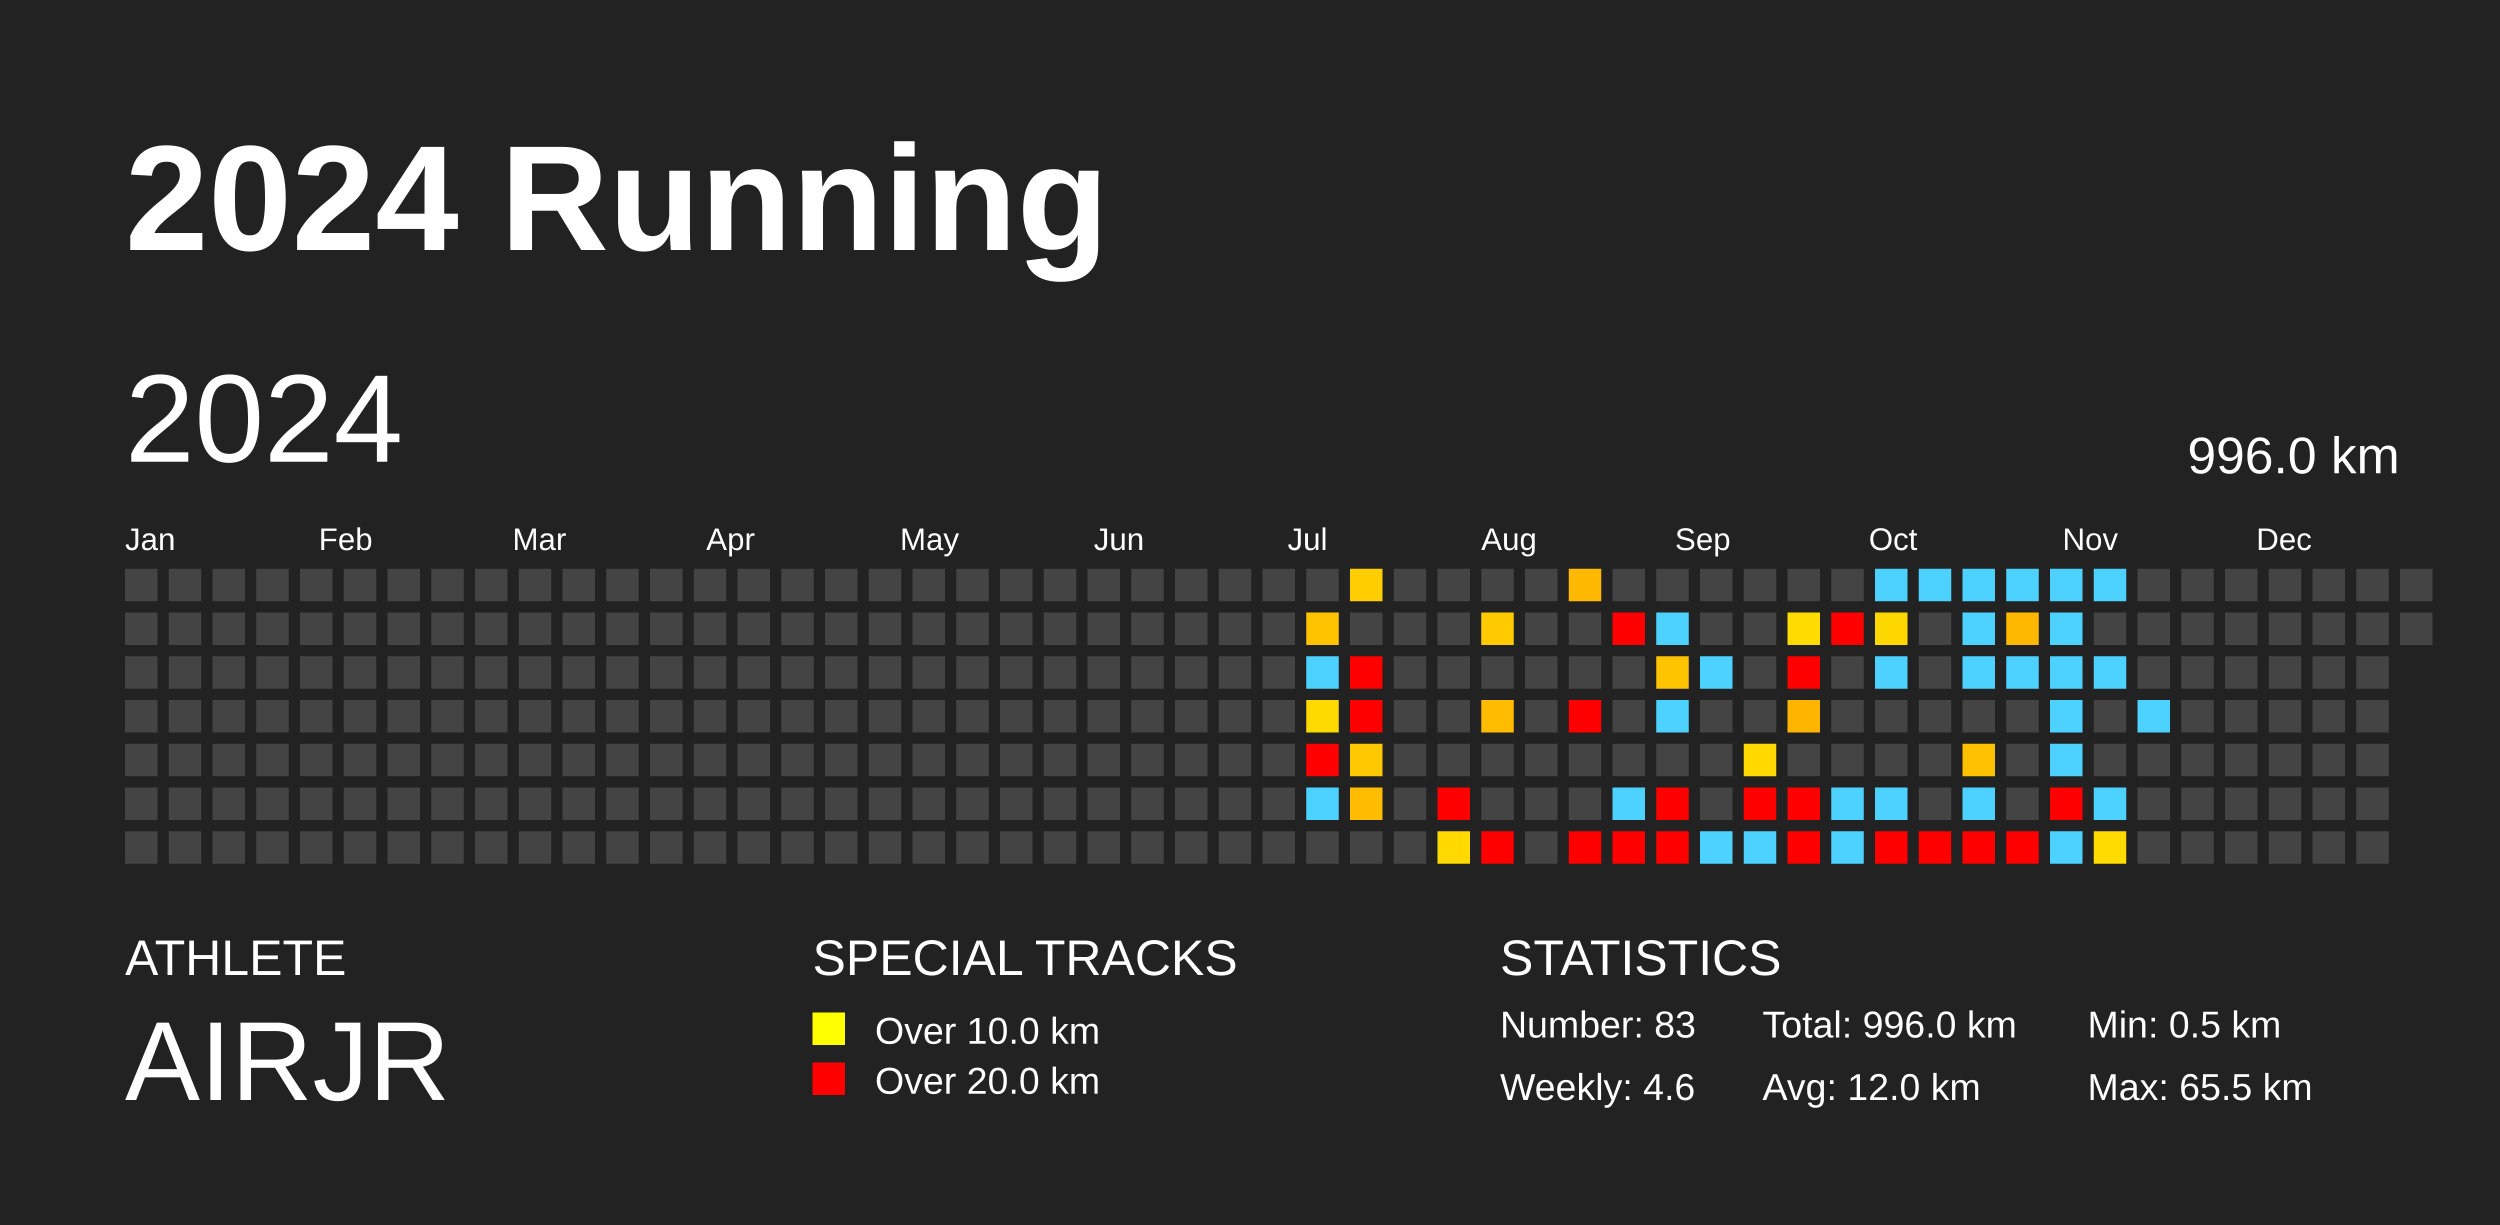
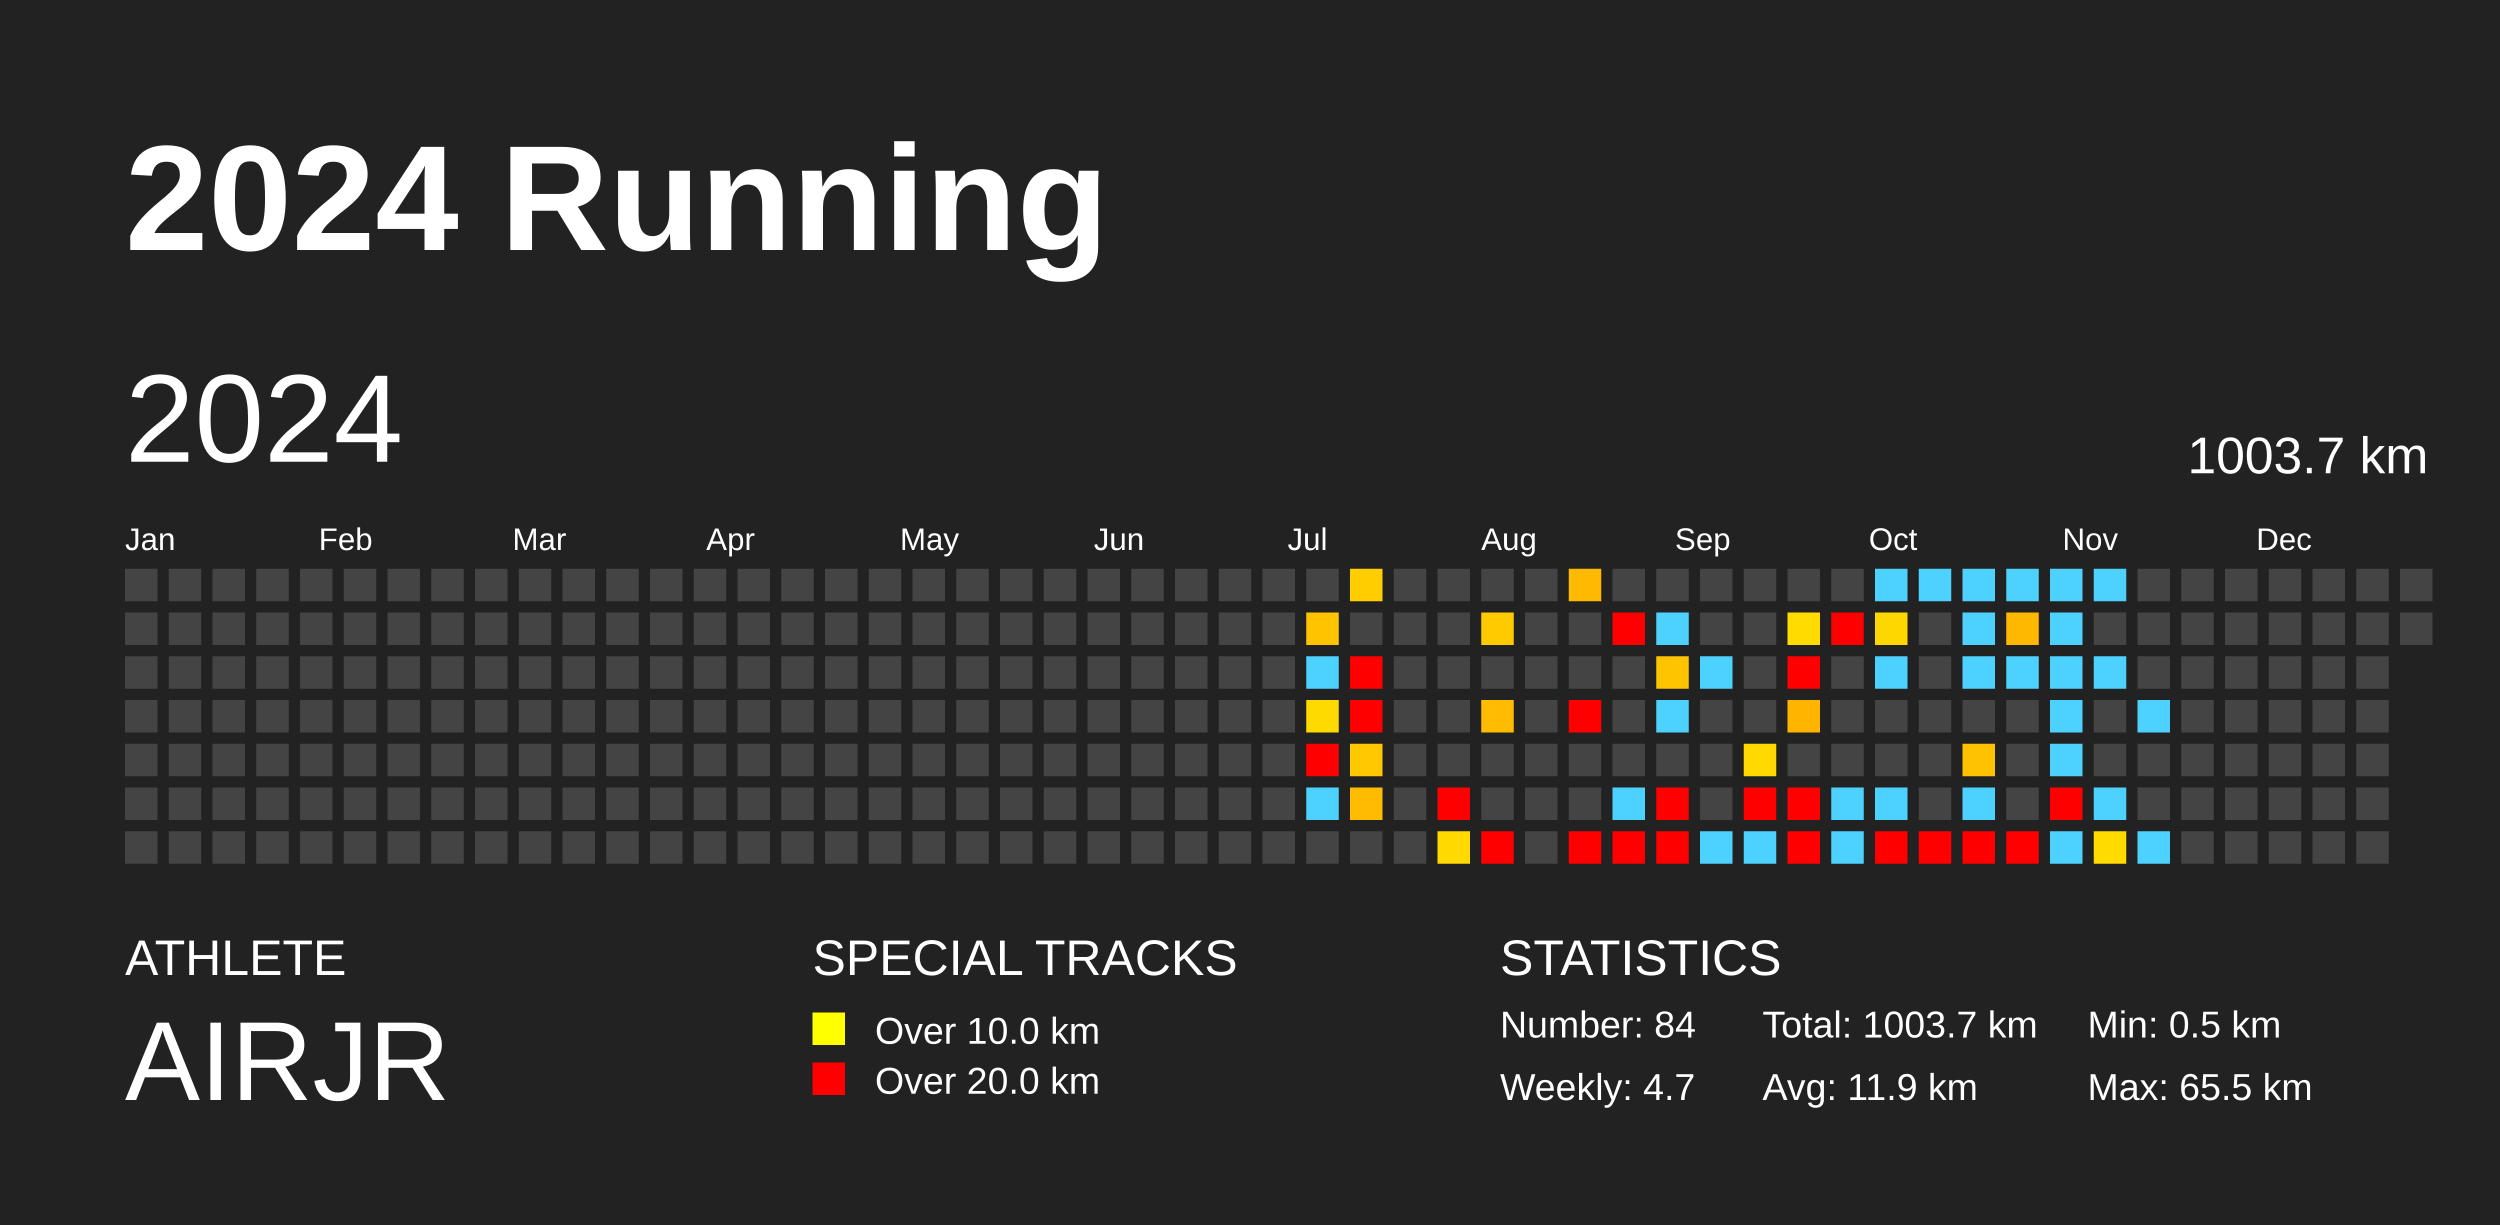
<svg xmlns="http://www.w3.org/2000/svg" baseProfile="full" height="98mm" version="1.1" viewBox="0,0,200,98" width="200mm">
  <defs />
  <rect fill="#222222" height="98" width="200" x="0" y="0" />
  <text fill="#FFFFFF" style="font-size:12px; font-family:Arial; font-weight:bold;" x="10" y="20">2024 Running</text>
  <text fill="#FFFFFF" style="font-size:4px; font-family:Arial" x="10" y="78">ATHLETE</text>
  <text fill="#FFFFFF" style="font-size:9px; font-family:Arial" x="10" y="88">AIRJR</text>
  <text fill="#FFFFFF" style="font-size:4px; font-family:Arial" x="65" y="78">SPECIAL TRACKS</text>
  <rect fill="yellow" height="2.6" width="2.6" x="65" y="81" />
  <text fill="#FFFFFF" style="font-size:3px; font-family:Arial" x="70" y="83.5">Over 10.0 km</text>
  <rect fill="red" height="2.6" width="2.6" x="65" y="85" />
  <text fill="#FFFFFF" style="font-size:3px; font-family:Arial" x="70" y="87.5">Over 20.0 km</text>
  <text fill="#FFFFFF" style="font-size:4px; font-family:Arial" x="120" y="78">STATISTICS</text>
-   <text fill="#FFFFFF" style="font-size:3px; font-family:Arial" x="120" y="83">Number: 83</text>
-   <text fill="#FFFFFF" style="font-size:3px; font-family:Arial" x="120" y="88">Weekly: 4.6</text>
-   <text fill="#FFFFFF" style="font-size:3px; font-family:Arial" x="141" y="83">Total: 996.0 km</text>
-   <text fill="#FFFFFF" style="font-size:3px; font-family:Arial" x="141" y="88">Avg: 12.0 km</text>
+   <text fill="#FFFFFF" style="font-size:3px; font-family:Arial" x="120" y="83">Number: 84</text>
+   <text fill="#FFFFFF" style="font-size:3px; font-family:Arial" x="120" y="88">Weekly: 4.7</text>
+   <text fill="#FFFFFF" style="font-size:3px; font-family:Arial" x="141" y="83">Total: 1003.7 km</text>
+   <text fill="#FFFFFF" style="font-size:3px; font-family:Arial" x="141" y="88">Avg: 11.9 km</text>
  <text fill="#FFFFFF" style="font-size:3px; font-family:Arial" x="167" y="83">Min: 0.5 km</text>
  <text fill="#FFFFFF" style="font-size:3px; font-family:Arial" x="167" y="88">Max: 65.5 km</text>
  <text dominant-baseline="hanging" fill="#FFFFFF" style="font-size:10.0px; font-family:Arial;" x="10" y="30">2024</text>
-   <text dominant-baseline="hanging" fill="#FFFFFF" style="font-size:4.125px; font-family:Arial;" x="175" y="35">996.0 km</text>
+   <text dominant-baseline="hanging" fill="#FFFFFF" style="font-size:4.125px; font-family:Arial;" x="175" y="35">1003.7 km</text>
  <text fill="#FFFFFF" style="font-size:2.5px; font-family:Arial" x="10.0" y="44">Jan</text>
  <text fill="#FFFFFF" style="font-size:2.5px; font-family:Arial" x="25.5" y="44">Feb</text>
  <text fill="#FFFFFF" style="font-size:2.5px; font-family:Arial" x="41.0" y="44">Mar</text>
  <text fill="#FFFFFF" style="font-size:2.5px; font-family:Arial" x="56.5" y="44">Apr</text>
  <text fill="#FFFFFF" style="font-size:2.5px; font-family:Arial" x="72.0" y="44">May</text>
  <text fill="#FFFFFF" style="font-size:2.5px; font-family:Arial" x="87.5" y="44">Jun</text>
  <text fill="#FFFFFF" style="font-size:2.5px; font-family:Arial" x="103.0" y="44">Jul</text>
  <text fill="#FFFFFF" style="font-size:2.5px; font-family:Arial" x="118.5" y="44">Aug</text>
  <text fill="#FFFFFF" style="font-size:2.5px; font-family:Arial" x="134.0" y="44">Sep</text>
  <text fill="#FFFFFF" style="font-size:2.5px; font-family:Arial" x="149.5" y="44">Oct</text>
  <text fill="#FFFFFF" style="font-size:2.5px; font-family:Arial" x="165.0" y="44">Nov</text>
  <text fill="#FFFFFF" style="font-size:2.5px; font-family:Arial" x="180.5" y="44">Dec</text>
  <rect fill="#444444" height="2.6" width="2.6" x="10.0" y="45.5" />
  <rect fill="#444444" height="2.6" width="2.6" x="10.0" y="49.0" />
  <rect fill="#444444" height="2.6" width="2.6" x="10.0" y="52.5" />
  <rect fill="#444444" height="2.6" width="2.6" x="10.0" y="56.0" />
  <rect fill="#444444" height="2.6" width="2.6" x="10.0" y="59.5" />
  <rect fill="#444444" height="2.6" width="2.6" x="10.0" y="63.0" />
  <rect fill="#444444" height="2.6" width="2.6" x="10.0" y="66.5" />
  <rect fill="#444444" height="2.6" width="2.6" x="13.5" y="45.5" />
  <rect fill="#444444" height="2.6" width="2.6" x="13.5" y="49.0" />
  <rect fill="#444444" height="2.6" width="2.6" x="13.5" y="52.5" />
  <rect fill="#444444" height="2.6" width="2.6" x="13.5" y="56.0" />
  <rect fill="#444444" height="2.6" width="2.6" x="13.5" y="59.5" />
  <rect fill="#444444" height="2.6" width="2.6" x="13.5" y="63.0" />
  <rect fill="#444444" height="2.6" width="2.6" x="13.5" y="66.5" />
  <rect fill="#444444" height="2.6" width="2.6" x="17.0" y="45.5" />
  <rect fill="#444444" height="2.6" width="2.6" x="17.0" y="49.0" />
  <rect fill="#444444" height="2.6" width="2.6" x="17.0" y="52.5" />
  <rect fill="#444444" height="2.6" width="2.6" x="17.0" y="56.0" />
  <rect fill="#444444" height="2.6" width="2.6" x="17.0" y="59.5" />
  <rect fill="#444444" height="2.6" width="2.6" x="17.0" y="63.0" />
  <rect fill="#444444" height="2.6" width="2.6" x="17.0" y="66.5" />
  <rect fill="#444444" height="2.6" width="2.6" x="20.5" y="45.5" />
  <rect fill="#444444" height="2.6" width="2.6" x="20.5" y="49.0" />
  <rect fill="#444444" height="2.6" width="2.6" x="20.5" y="52.5" />
  <rect fill="#444444" height="2.6" width="2.6" x="20.5" y="56.0" />
  <rect fill="#444444" height="2.6" width="2.6" x="20.5" y="59.5" />
  <rect fill="#444444" height="2.6" width="2.6" x="20.5" y="63.0" />
  <rect fill="#444444" height="2.6" width="2.6" x="20.5" y="66.5" />
  <rect fill="#444444" height="2.6" width="2.6" x="24.0" y="45.5" />
  <rect fill="#444444" height="2.6" width="2.6" x="24.0" y="49.0" />
  <rect fill="#444444" height="2.6" width="2.6" x="24.0" y="52.5" />
  <rect fill="#444444" height="2.6" width="2.6" x="24.0" y="56.0" />
  <rect fill="#444444" height="2.6" width="2.6" x="24.0" y="59.5" />
  <rect fill="#444444" height="2.6" width="2.6" x="24.0" y="63.0" />
  <rect fill="#444444" height="2.6" width="2.6" x="24.0" y="66.5" />
  <rect fill="#444444" height="2.6" width="2.6" x="27.5" y="45.5" />
  <rect fill="#444444" height="2.6" width="2.6" x="27.5" y="49.0" />
  <rect fill="#444444" height="2.6" width="2.6" x="27.5" y="52.5" />
  <rect fill="#444444" height="2.6" width="2.6" x="27.5" y="56.0" />
  <rect fill="#444444" height="2.6" width="2.6" x="27.5" y="59.5" />
  <rect fill="#444444" height="2.6" width="2.6" x="27.5" y="63.0" />
  <rect fill="#444444" height="2.6" width="2.6" x="27.5" y="66.5" />
  <rect fill="#444444" height="2.6" width="2.6" x="31.0" y="45.5" />
  <rect fill="#444444" height="2.6" width="2.6" x="31.0" y="49.0" />
  <rect fill="#444444" height="2.6" width="2.6" x="31.0" y="52.5" />
  <rect fill="#444444" height="2.6" width="2.6" x="31.0" y="56.0" />
  <rect fill="#444444" height="2.6" width="2.6" x="31.0" y="59.5" />
  <rect fill="#444444" height="2.6" width="2.6" x="31.0" y="63.0" />
  <rect fill="#444444" height="2.6" width="2.6" x="31.0" y="66.5" />
  <rect fill="#444444" height="2.6" width="2.6" x="34.5" y="45.5" />
  <rect fill="#444444" height="2.6" width="2.6" x="34.5" y="49.0" />
  <rect fill="#444444" height="2.6" width="2.6" x="34.5" y="52.5" />
  <rect fill="#444444" height="2.6" width="2.6" x="34.5" y="56.0" />
  <rect fill="#444444" height="2.6" width="2.6" x="34.5" y="59.5" />
  <rect fill="#444444" height="2.6" width="2.6" x="34.5" y="63.0" />
  <rect fill="#444444" height="2.6" width="2.6" x="34.5" y="66.5" />
  <rect fill="#444444" height="2.6" width="2.6" x="38.0" y="45.5" />
  <rect fill="#444444" height="2.6" width="2.6" x="38.0" y="49.0" />
  <rect fill="#444444" height="2.6" width="2.6" x="38.0" y="52.5" />
  <rect fill="#444444" height="2.6" width="2.6" x="38.0" y="56.0" />
  <rect fill="#444444" height="2.6" width="2.6" x="38.0" y="59.5" />
  <rect fill="#444444" height="2.6" width="2.6" x="38.0" y="63.0" />
  <rect fill="#444444" height="2.6" width="2.6" x="38.0" y="66.5" />
  <rect fill="#444444" height="2.6" width="2.6" x="41.5" y="45.5" />
  <rect fill="#444444" height="2.6" width="2.6" x="41.5" y="49.0" />
  <rect fill="#444444" height="2.6" width="2.6" x="41.5" y="52.5" />
  <rect fill="#444444" height="2.6" width="2.6" x="41.5" y="56.0" />
  <rect fill="#444444" height="2.6" width="2.6" x="41.5" y="59.5" />
  <rect fill="#444444" height="2.6" width="2.6" x="41.5" y="63.0" />
  <rect fill="#444444" height="2.6" width="2.6" x="41.5" y="66.5" />
  <rect fill="#444444" height="2.6" width="2.6" x="45.0" y="45.5" />
  <rect fill="#444444" height="2.6" width="2.6" x="45.0" y="49.0" />
  <rect fill="#444444" height="2.6" width="2.6" x="45.0" y="52.5" />
  <rect fill="#444444" height="2.6" width="2.6" x="45.0" y="56.0" />
  <rect fill="#444444" height="2.6" width="2.6" x="45.0" y="59.5" />
  <rect fill="#444444" height="2.6" width="2.6" x="45.0" y="63.0" />
  <rect fill="#444444" height="2.6" width="2.6" x="45.0" y="66.5" />
  <rect fill="#444444" height="2.6" width="2.6" x="48.5" y="45.5" />
  <rect fill="#444444" height="2.6" width="2.6" x="48.5" y="49.0" />
  <rect fill="#444444" height="2.6" width="2.6" x="48.5" y="52.5" />
  <rect fill="#444444" height="2.6" width="2.6" x="48.5" y="56.0" />
  <rect fill="#444444" height="2.6" width="2.6" x="48.5" y="59.5" />
  <rect fill="#444444" height="2.6" width="2.6" x="48.5" y="63.0" />
  <rect fill="#444444" height="2.6" width="2.6" x="48.5" y="66.5" />
  <rect fill="#444444" height="2.6" width="2.6" x="52.0" y="45.5" />
  <rect fill="#444444" height="2.6" width="2.6" x="52.0" y="49.0" />
  <rect fill="#444444" height="2.6" width="2.6" x="52.0" y="52.5" />
  <rect fill="#444444" height="2.6" width="2.6" x="52.0" y="56.0" />
  <rect fill="#444444" height="2.6" width="2.6" x="52.0" y="59.5" />
  <rect fill="#444444" height="2.6" width="2.6" x="52.0" y="63.0" />
  <rect fill="#444444" height="2.6" width="2.6" x="52.0" y="66.5" />
  <rect fill="#444444" height="2.6" width="2.6" x="55.5" y="45.5" />
  <rect fill="#444444" height="2.6" width="2.6" x="55.5" y="49.0" />
  <rect fill="#444444" height="2.6" width="2.6" x="55.5" y="52.5" />
  <rect fill="#444444" height="2.6" width="2.6" x="55.5" y="56.0" />
  <rect fill="#444444" height="2.6" width="2.6" x="55.5" y="59.5" />
  <rect fill="#444444" height="2.6" width="2.6" x="55.5" y="63.0" />
  <rect fill="#444444" height="2.6" width="2.6" x="55.5" y="66.5" />
  <rect fill="#444444" height="2.6" width="2.6" x="59.0" y="45.5" />
  <rect fill="#444444" height="2.6" width="2.6" x="59.0" y="49.0" />
  <rect fill="#444444" height="2.6" width="2.6" x="59.0" y="52.5" />
  <rect fill="#444444" height="2.6" width="2.6" x="59.0" y="56.0" />
  <rect fill="#444444" height="2.6" width="2.6" x="59.0" y="59.5" />
  <rect fill="#444444" height="2.6" width="2.6" x="59.0" y="63.0" />
  <rect fill="#444444" height="2.6" width="2.6" x="59.0" y="66.5" />
  <rect fill="#444444" height="2.6" width="2.6" x="62.5" y="45.5" />
  <rect fill="#444444" height="2.6" width="2.6" x="62.5" y="49.0" />
  <rect fill="#444444" height="2.6" width="2.6" x="62.5" y="52.5" />
  <rect fill="#444444" height="2.6" width="2.6" x="62.5" y="56.0" />
  <rect fill="#444444" height="2.6" width="2.6" x="62.5" y="59.5" />
  <rect fill="#444444" height="2.6" width="2.6" x="62.5" y="63.0" />
  <rect fill="#444444" height="2.6" width="2.6" x="62.5" y="66.5" />
  <rect fill="#444444" height="2.6" width="2.6" x="66.0" y="45.5" />
  <rect fill="#444444" height="2.6" width="2.6" x="66.0" y="49.0" />
  <rect fill="#444444" height="2.6" width="2.6" x="66.0" y="52.5" />
  <rect fill="#444444" height="2.6" width="2.6" x="66.0" y="56.0" />
  <rect fill="#444444" height="2.6" width="2.6" x="66.0" y="59.5" />
  <rect fill="#444444" height="2.6" width="2.6" x="66.0" y="63.0" />
  <rect fill="#444444" height="2.6" width="2.6" x="66.0" y="66.5" />
  <rect fill="#444444" height="2.6" width="2.6" x="69.5" y="45.5" />
  <rect fill="#444444" height="2.6" width="2.6" x="69.5" y="49.0" />
  <rect fill="#444444" height="2.6" width="2.6" x="69.5" y="52.5" />
  <rect fill="#444444" height="2.6" width="2.6" x="69.5" y="56.0" />
  <rect fill="#444444" height="2.6" width="2.6" x="69.5" y="59.5" />
  <rect fill="#444444" height="2.6" width="2.6" x="69.5" y="63.0" />
  <rect fill="#444444" height="2.6" width="2.6" x="69.5" y="66.5" />
  <rect fill="#444444" height="2.6" width="2.6" x="73.0" y="45.5" />
  <rect fill="#444444" height="2.6" width="2.6" x="73.0" y="49.0" />
  <rect fill="#444444" height="2.6" width="2.6" x="73.0" y="52.5" />
  <rect fill="#444444" height="2.6" width="2.6" x="73.0" y="56.0" />
  <rect fill="#444444" height="2.6" width="2.6" x="73.0" y="59.5" />
  <rect fill="#444444" height="2.6" width="2.6" x="73.0" y="63.0" />
  <rect fill="#444444" height="2.6" width="2.6" x="73.0" y="66.5" />
  <rect fill="#444444" height="2.6" width="2.6" x="76.5" y="45.5" />
  <rect fill="#444444" height="2.6" width="2.6" x="76.5" y="49.0" />
  <rect fill="#444444" height="2.6" width="2.6" x="76.5" y="52.5" />
  <rect fill="#444444" height="2.6" width="2.6" x="76.5" y="56.0" />
  <rect fill="#444444" height="2.6" width="2.6" x="76.5" y="59.5" />
  <rect fill="#444444" height="2.6" width="2.6" x="76.5" y="63.0" />
  <rect fill="#444444" height="2.6" width="2.6" x="76.5" y="66.5" />
  <rect fill="#444444" height="2.6" width="2.6" x="80.0" y="45.5" />
  <rect fill="#444444" height="2.6" width="2.6" x="80.0" y="49.0" />
  <rect fill="#444444" height="2.6" width="2.6" x="80.0" y="52.5" />
  <rect fill="#444444" height="2.6" width="2.6" x="80.0" y="56.0" />
  <rect fill="#444444" height="2.6" width="2.6" x="80.0" y="59.5" />
  <rect fill="#444444" height="2.6" width="2.6" x="80.0" y="63.0" />
  <rect fill="#444444" height="2.6" width="2.6" x="80.0" y="66.5" />
  <rect fill="#444444" height="2.6" width="2.6" x="83.5" y="45.5" />
  <rect fill="#444444" height="2.6" width="2.6" x="83.5" y="49.0" />
  <rect fill="#444444" height="2.6" width="2.6" x="83.5" y="52.5" />
  <rect fill="#444444" height="2.6" width="2.6" x="83.5" y="56.0" />
  <rect fill="#444444" height="2.6" width="2.6" x="83.5" y="59.5" />
  <rect fill="#444444" height="2.6" width="2.6" x="83.5" y="63.0" />
  <rect fill="#444444" height="2.6" width="2.6" x="83.5" y="66.5" />
  <rect fill="#444444" height="2.6" width="2.6" x="87.0" y="45.5" />
  <rect fill="#444444" height="2.6" width="2.6" x="87.0" y="49.0" />
  <rect fill="#444444" height="2.6" width="2.6" x="87.0" y="52.5" />
  <rect fill="#444444" height="2.6" width="2.6" x="87.0" y="56.0" />
  <rect fill="#444444" height="2.6" width="2.6" x="87.0" y="59.5" />
  <rect fill="#444444" height="2.6" width="2.6" x="87.0" y="63.0" />
  <rect fill="#444444" height="2.6" width="2.6" x="87.0" y="66.5" />
  <rect fill="#444444" height="2.6" width="2.6" x="90.5" y="45.5" />
  <rect fill="#444444" height="2.6" width="2.6" x="90.5" y="49.0" />
  <rect fill="#444444" height="2.6" width="2.6" x="90.5" y="52.5" />
  <rect fill="#444444" height="2.6" width="2.6" x="90.5" y="56.0" />
  <rect fill="#444444" height="2.6" width="2.6" x="90.5" y="59.5" />
  <rect fill="#444444" height="2.6" width="2.6" x="90.5" y="63.0" />
  <rect fill="#444444" height="2.6" width="2.6" x="90.5" y="66.5" />
  <rect fill="#444444" height="2.6" width="2.6" x="94.0" y="45.5" />
  <rect fill="#444444" height="2.6" width="2.6" x="94.0" y="49.0" />
  <rect fill="#444444" height="2.6" width="2.6" x="94.0" y="52.5" />
  <rect fill="#444444" height="2.6" width="2.6" x="94.0" y="56.0" />
  <rect fill="#444444" height="2.6" width="2.6" x="94.0" y="59.5" />
  <rect fill="#444444" height="2.6" width="2.6" x="94.0" y="63.0" />
  <rect fill="#444444" height="2.6" width="2.6" x="94.0" y="66.5" />
  <rect fill="#444444" height="2.6" width="2.6" x="97.5" y="45.5" />
  <rect fill="#444444" height="2.6" width="2.6" x="97.5" y="49.0" />
  <rect fill="#444444" height="2.6" width="2.6" x="97.5" y="52.5" />
  <rect fill="#444444" height="2.6" width="2.6" x="97.5" y="56.0" />
  <rect fill="#444444" height="2.6" width="2.6" x="97.5" y="59.5" />
  <rect fill="#444444" height="2.6" width="2.6" x="97.5" y="63.0" />
  <rect fill="#444444" height="2.6" width="2.6" x="97.5" y="66.5" />
  <rect fill="#444444" height="2.6" width="2.6" x="101.0" y="45.5" />
  <rect fill="#444444" height="2.6" width="2.6" x="101.0" y="49.0" />
  <rect fill="#444444" height="2.6" width="2.6" x="101.0" y="52.5" />
  <rect fill="#444444" height="2.6" width="2.6" x="101.0" y="56.0" />
  <rect fill="#444444" height="2.6" width="2.6" x="101.0" y="59.5" />
  <rect fill="#444444" height="2.6" width="2.6" x="101.0" y="63.0" />
  <rect fill="#444444" height="2.6" width="2.6" x="101.0" y="66.5" />
  <rect fill="#444444" height="2.6" width="2.6" x="104.5" y="45.5" />
  <rect fill="#ffc300" height="2.6" width="2.6" x="104.5" y="49.0" />
  <rect fill="#4dd2ff" height="2.6" width="2.6" x="104.5" y="52.5" />
  <rect fill="#ffda00" height="2.6" width="2.6" x="104.5" y="56.0" />
  <rect fill="red" height="2.6" width="2.6" x="104.5" y="59.5" />
  <rect fill="#4dd2ff" height="2.6" width="2.6" x="104.5" y="63.0" />
  <rect fill="#444444" height="2.6" width="2.6" x="104.5" y="66.5" />
  <rect fill="#ffcd00" height="2.6" width="2.6" x="108.0" y="45.5" />
  <rect fill="#444444" height="2.6" width="2.6" x="108.0" y="49.0" />
  <rect fill="red" height="2.6" width="2.6" x="108.0" y="52.5" />
  <rect fill="red" height="2.6" width="2.6" x="108.0" y="56.0" />
  <rect fill="#ffc800" height="2.6" width="2.6" x="108.0" y="59.5" />
  <rect fill="#ffbc00" height="2.6" width="2.6" x="108.0" y="63.0" />
  <rect fill="#444444" height="2.6" width="2.6" x="108.0" y="66.5" />
  <rect fill="#444444" height="2.6" width="2.6" x="111.5" y="45.5" />
  <rect fill="#444444" height="2.6" width="2.6" x="111.5" y="49.0" />
  <rect fill="#444444" height="2.6" width="2.6" x="111.5" y="52.5" />
  <rect fill="#444444" height="2.6" width="2.6" x="111.5" y="56.0" />
  <rect fill="#444444" height="2.6" width="2.6" x="111.5" y="59.5" />
  <rect fill="#444444" height="2.6" width="2.6" x="111.5" y="63.0" />
  <rect fill="#444444" height="2.6" width="2.6" x="111.5" y="66.5" />
  <rect fill="#444444" height="2.6" width="2.6" x="115.0" y="45.5" />
  <rect fill="#444444" height="2.6" width="2.6" x="115.0" y="49.0" />
  <rect fill="#444444" height="2.6" width="2.6" x="115.0" y="52.5" />
  <rect fill="#444444" height="2.6" width="2.6" x="115.0" y="56.0" />
  <rect fill="#444444" height="2.6" width="2.6" x="115.0" y="59.5" />
  <rect fill="red" height="2.6" width="2.6" x="115.0" y="63.0" />
  <rect fill="#ffd900" height="2.6" width="2.6" x="115.0" y="66.5" />
  <rect fill="#444444" height="2.6" width="2.6" x="118.5" y="45.5" />
  <rect fill="#ffcb00" height="2.6" width="2.6" x="118.5" y="49.0" />
  <rect fill="#444444" height="2.6" width="2.6" x="118.5" y="52.5" />
  <rect fill="#ffbc00" height="2.6" width="2.6" x="118.5" y="56.0" />
  <rect fill="#444444" height="2.6" width="2.6" x="118.5" y="59.5" />
  <rect fill="#444444" height="2.6" width="2.6" x="118.5" y="63.0" />
  <rect fill="red" height="2.6" width="2.6" x="118.5" y="66.5" />
  <rect fill="#444444" height="2.6" width="2.6" x="122.0" y="45.5" />
  <rect fill="#444444" height="2.6" width="2.6" x="122.0" y="49.0" />
  <rect fill="#444444" height="2.6" width="2.6" x="122.0" y="52.5" />
  <rect fill="#444444" height="2.6" width="2.6" x="122.0" y="56.0" />
  <rect fill="#444444" height="2.6" width="2.6" x="122.0" y="59.5" />
  <rect fill="#444444" height="2.6" width="2.6" x="122.0" y="63.0" />
  <rect fill="#444444" height="2.6" width="2.6" x="122.0" y="66.5" />
  <rect fill="#ffb900" height="2.6" width="2.6" x="125.5" y="45.5" />
  <rect fill="#444444" height="2.6" width="2.6" x="125.5" y="49.0" />
  <rect fill="#444444" height="2.6" width="2.6" x="125.5" y="52.5" />
  <rect fill="red" height="2.6" width="2.6" x="125.5" y="56.0" />
  <rect fill="#444444" height="2.6" width="2.6" x="125.5" y="59.5" />
  <rect fill="#444444" height="2.6" width="2.6" x="125.5" y="63.0" />
  <rect fill="red" height="2.6" width="2.6" x="125.5" y="66.5" />
  <rect fill="#444444" height="2.6" width="2.6" x="129.0" y="45.5" />
  <rect fill="red" height="2.6" width="2.6" x="129.0" y="49.0" />
  <rect fill="#444444" height="2.6" width="2.6" x="129.0" y="52.5" />
  <rect fill="#444444" height="2.6" width="2.6" x="129.0" y="56.0" />
  <rect fill="#444444" height="2.6" width="2.6" x="129.0" y="59.5" />
  <rect fill="#4dd2ff" height="2.6" width="2.6" x="129.0" y="63.0" />
  <rect fill="red" height="2.6" width="2.6" x="129.0" y="66.5" />
  <rect fill="#444444" height="2.6" width="2.6" x="132.5" y="45.5" />
  <rect fill="#4dd2ff" height="2.6" width="2.6" x="132.5" y="49.0" />
  <rect fill="#ffc400" height="2.6" width="2.6" x="132.5" y="52.5" />
  <rect fill="#4dd2ff" height="2.6" width="2.6" x="132.5" y="56.0" />
  <rect fill="#444444" height="2.6" width="2.6" x="132.5" y="59.5" />
  <rect fill="red" height="2.6" width="2.6" x="132.5" y="63.0" />
  <rect fill="red" height="2.6" width="2.6" x="132.5" y="66.5" />
  <rect fill="#444444" height="2.6" width="2.6" x="136.0" y="45.5" />
  <rect fill="#444444" height="2.6" width="2.6" x="136.0" y="49.0" />
  <rect fill="#4dd2ff" height="2.6" width="2.6" x="136.0" y="52.5" />
  <rect fill="#444444" height="2.6" width="2.6" x="136.0" y="56.0" />
  <rect fill="#444444" height="2.6" width="2.6" x="136.0" y="59.5" />
  <rect fill="#444444" height="2.6" width="2.6" x="136.0" y="63.0" />
  <rect fill="#4dd2ff" height="2.6" width="2.6" x="136.0" y="66.5" />
  <rect fill="#444444" height="2.6" width="2.6" x="139.5" y="45.5" />
  <rect fill="#444444" height="2.6" width="2.6" x="139.5" y="49.0" />
  <rect fill="#444444" height="2.6" width="2.6" x="139.5" y="52.5" />
  <rect fill="#444444" height="2.6" width="2.6" x="139.5" y="56.0" />
  <rect fill="#ffd900" height="2.6" width="2.6" x="139.5" y="59.5" />
  <rect fill="red" height="2.6" width="2.6" x="139.5" y="63.0" />
  <rect fill="#4dd2ff" height="2.6" width="2.6" x="139.5" y="66.5" />
  <rect fill="#444444" height="2.6" width="2.6" x="143.0" y="45.5" />
  <rect fill="#ffdb00" height="2.6" width="2.6" x="143.0" y="49.0" />
  <rect fill="red" height="2.6" width="2.6" x="143.0" y="52.5" />
  <rect fill="#ffb500" height="2.6" width="2.6" x="143.0" y="56.0" />
  <rect fill="#444444" height="2.6" width="2.6" x="143.0" y="59.5" />
  <rect fill="red" height="2.6" width="2.6" x="143.0" y="63.0" />
  <rect fill="red" height="2.6" width="2.6" x="143.0" y="66.5" />
  <rect fill="#444444" height="2.6" width="2.6" x="146.5" y="45.5" />
  <rect fill="red" height="2.6" width="2.6" x="146.5" y="49.0" />
  <rect fill="#444444" height="2.6" width="2.6" x="146.5" y="52.5" />
  <rect fill="#444444" height="2.6" width="2.6" x="146.5" y="56.0" />
  <rect fill="#444444" height="2.6" width="2.6" x="146.5" y="59.5" />
  <rect fill="#4dd2ff" height="2.6" width="2.6" x="146.5" y="63.0" />
  <rect fill="#4dd2ff" height="2.6" width="2.6" x="146.5" y="66.5" />
  <rect fill="#4dd2ff" height="2.6" width="2.6" x="150.0" y="45.5" />
  <rect fill="#ffd700" height="2.6" width="2.6" x="150.0" y="49.0" />
  <rect fill="#4dd2ff" height="2.6" width="2.6" x="150.0" y="52.5" />
  <rect fill="#444444" height="2.6" width="2.6" x="150.0" y="56.0" />
  <rect fill="#444444" height="2.6" width="2.6" x="150.0" y="59.5" />
  <rect fill="#4dd2ff" height="2.6" width="2.6" x="150.0" y="63.0" />
  <rect fill="red" height="2.6" width="2.6" x="150.0" y="66.5" />
  <rect fill="#4dd2ff" height="2.6" width="2.6" x="153.5" y="45.5" />
  <rect fill="#444444" height="2.6" width="2.6" x="153.5" y="49.0" />
  <rect fill="#444444" height="2.6" width="2.6" x="153.5" y="52.5" />
  <rect fill="#444444" height="2.6" width="2.6" x="153.5" y="56.0" />
  <rect fill="#444444" height="2.6" width="2.6" x="153.5" y="59.5" />
  <rect fill="#444444" height="2.6" width="2.6" x="153.5" y="63.0" />
  <rect fill="red" height="2.6" width="2.6" x="153.5" y="66.5" />
  <rect fill="#4dd2ff" height="2.6" width="2.6" x="157.0" y="45.5" />
  <rect fill="#4dd2ff" height="2.6" width="2.6" x="157.0" y="49.0" />
  <rect fill="#4dd2ff" height="2.6" width="2.6" x="157.0" y="52.5" />
  <rect fill="#444444" height="2.6" width="2.6" x="157.0" y="56.0" />
  <rect fill="#ffc200" height="2.6" width="2.6" x="157.0" y="59.5" />
  <rect fill="#4dd2ff" height="2.6" width="2.6" x="157.0" y="63.0" />
  <rect fill="red" height="2.6" width="2.6" x="157.0" y="66.5" />
  <rect fill="#4dd2ff" height="2.6" width="2.6" x="160.5" y="45.5" />
  <rect fill="#ffb800" height="2.6" width="2.6" x="160.5" y="49.0" />
  <rect fill="#4dd2ff" height="2.6" width="2.6" x="160.5" y="52.5" />
  <rect fill="#444444" height="2.6" width="2.6" x="160.5" y="56.0" />
  <rect fill="#444444" height="2.6" width="2.6" x="160.5" y="59.5" />
  <rect fill="#444444" height="2.6" width="2.6" x="160.5" y="63.0" />
  <rect fill="red" height="2.6" width="2.6" x="160.5" y="66.5" />
  <rect fill="#4dd2ff" height="2.6" width="2.6" x="164.0" y="45.5" />
  <rect fill="#4dd2ff" height="2.6" width="2.6" x="164.0" y="49.0" />
  <rect fill="#4dd2ff" height="2.6" width="2.6" x="164.0" y="52.5" />
  <rect fill="#4dd2ff" height="2.6" width="2.6" x="164.0" y="56.0" />
  <rect fill="#4dd2ff" height="2.6" width="2.6" x="164.0" y="59.5" />
  <rect fill="red" height="2.6" width="2.6" x="164.0" y="63.0" />
  <rect fill="#4dd2ff" height="2.6" width="2.6" x="164.0" y="66.5" />
  <rect fill="#4dd2ff" height="2.6" width="2.6" x="167.5" y="45.5" />
  <rect fill="#444444" height="2.6" width="2.6" x="167.5" y="49.0" />
  <rect fill="#4dd2ff" height="2.6" width="2.6" x="167.5" y="52.5" />
  <rect fill="#444444" height="2.6" width="2.6" x="167.5" y="56.0" />
  <rect fill="#444444" height="2.6" width="2.6" x="167.5" y="59.5" />
  <rect fill="#4dd2ff" height="2.6" width="2.6" x="167.5" y="63.0" />
  <rect fill="#ffdb00" height="2.6" width="2.6" x="167.5" y="66.5" />
  <rect fill="#444444" height="2.6" width="2.6" x="171.0" y="45.5" />
  <rect fill="#444444" height="2.6" width="2.6" x="171.0" y="49.0" />
  <rect fill="#444444" height="2.6" width="2.6" x="171.0" y="52.5" />
  <rect fill="#4dd2ff" height="2.6" width="2.6" x="171.0" y="56.0" />
  <rect fill="#444444" height="2.6" width="2.6" x="171.0" y="59.5" />
  <rect fill="#444444" height="2.6" width="2.6" x="171.0" y="63.0" />
-   <rect fill="#444444" height="2.6" width="2.6" x="171.0" y="66.5" />
+   <rect fill="#4dd2ff" height="2.6" width="2.6" x="171.0" y="66.5" />
  <rect fill="#444444" height="2.6" width="2.6" x="174.5" y="45.5" />
  <rect fill="#444444" height="2.6" width="2.6" x="174.5" y="49.0" />
  <rect fill="#444444" height="2.6" width="2.6" x="174.5" y="52.5" />
  <rect fill="#444444" height="2.6" width="2.6" x="174.5" y="56.0" />
  <rect fill="#444444" height="2.6" width="2.6" x="174.5" y="59.5" />
  <rect fill="#444444" height="2.6" width="2.6" x="174.5" y="63.0" />
  <rect fill="#444444" height="2.6" width="2.6" x="174.5" y="66.5" />
  <rect fill="#444444" height="2.6" width="2.6" x="178.0" y="45.5" />
  <rect fill="#444444" height="2.6" width="2.6" x="178.0" y="49.0" />
  <rect fill="#444444" height="2.6" width="2.6" x="178.0" y="52.5" />
  <rect fill="#444444" height="2.6" width="2.6" x="178.0" y="56.0" />
  <rect fill="#444444" height="2.6" width="2.6" x="178.0" y="59.5" />
  <rect fill="#444444" height="2.6" width="2.6" x="178.0" y="63.0" />
  <rect fill="#444444" height="2.6" width="2.6" x="178.0" y="66.5" />
  <rect fill="#444444" height="2.6" width="2.6" x="181.5" y="45.5" />
  <rect fill="#444444" height="2.6" width="2.6" x="181.5" y="49.0" />
  <rect fill="#444444" height="2.6" width="2.6" x="181.5" y="52.5" />
  <rect fill="#444444" height="2.6" width="2.6" x="181.5" y="56.0" />
  <rect fill="#444444" height="2.6" width="2.6" x="181.5" y="59.5" />
  <rect fill="#444444" height="2.6" width="2.6" x="181.5" y="63.0" />
  <rect fill="#444444" height="2.6" width="2.6" x="181.5" y="66.5" />
  <rect fill="#444444" height="2.6" width="2.6" x="185.0" y="45.5" />
  <rect fill="#444444" height="2.6" width="2.6" x="185.0" y="49.0" />
  <rect fill="#444444" height="2.6" width="2.6" x="185.0" y="52.5" />
  <rect fill="#444444" height="2.6" width="2.6" x="185.0" y="56.0" />
  <rect fill="#444444" height="2.6" width="2.6" x="185.0" y="59.5" />
  <rect fill="#444444" height="2.6" width="2.6" x="185.0" y="63.0" />
  <rect fill="#444444" height="2.6" width="2.6" x="185.0" y="66.5" />
  <rect fill="#444444" height="2.6" width="2.6" x="188.5" y="45.5" />
  <rect fill="#444444" height="2.6" width="2.6" x="188.5" y="49.0" />
  <rect fill="#444444" height="2.6" width="2.6" x="188.5" y="52.5" />
  <rect fill="#444444" height="2.6" width="2.6" x="188.5" y="56.0" />
  <rect fill="#444444" height="2.6" width="2.6" x="188.5" y="59.5" />
  <rect fill="#444444" height="2.6" width="2.6" x="188.5" y="63.0" />
  <rect fill="#444444" height="2.6" width="2.6" x="188.5" y="66.5" />
  <rect fill="#444444" height="2.6" width="2.6" x="192.0" y="45.5" />
  <rect fill="#444444" height="2.6" width="2.6" x="192.0" y="49.0" />
</svg>
